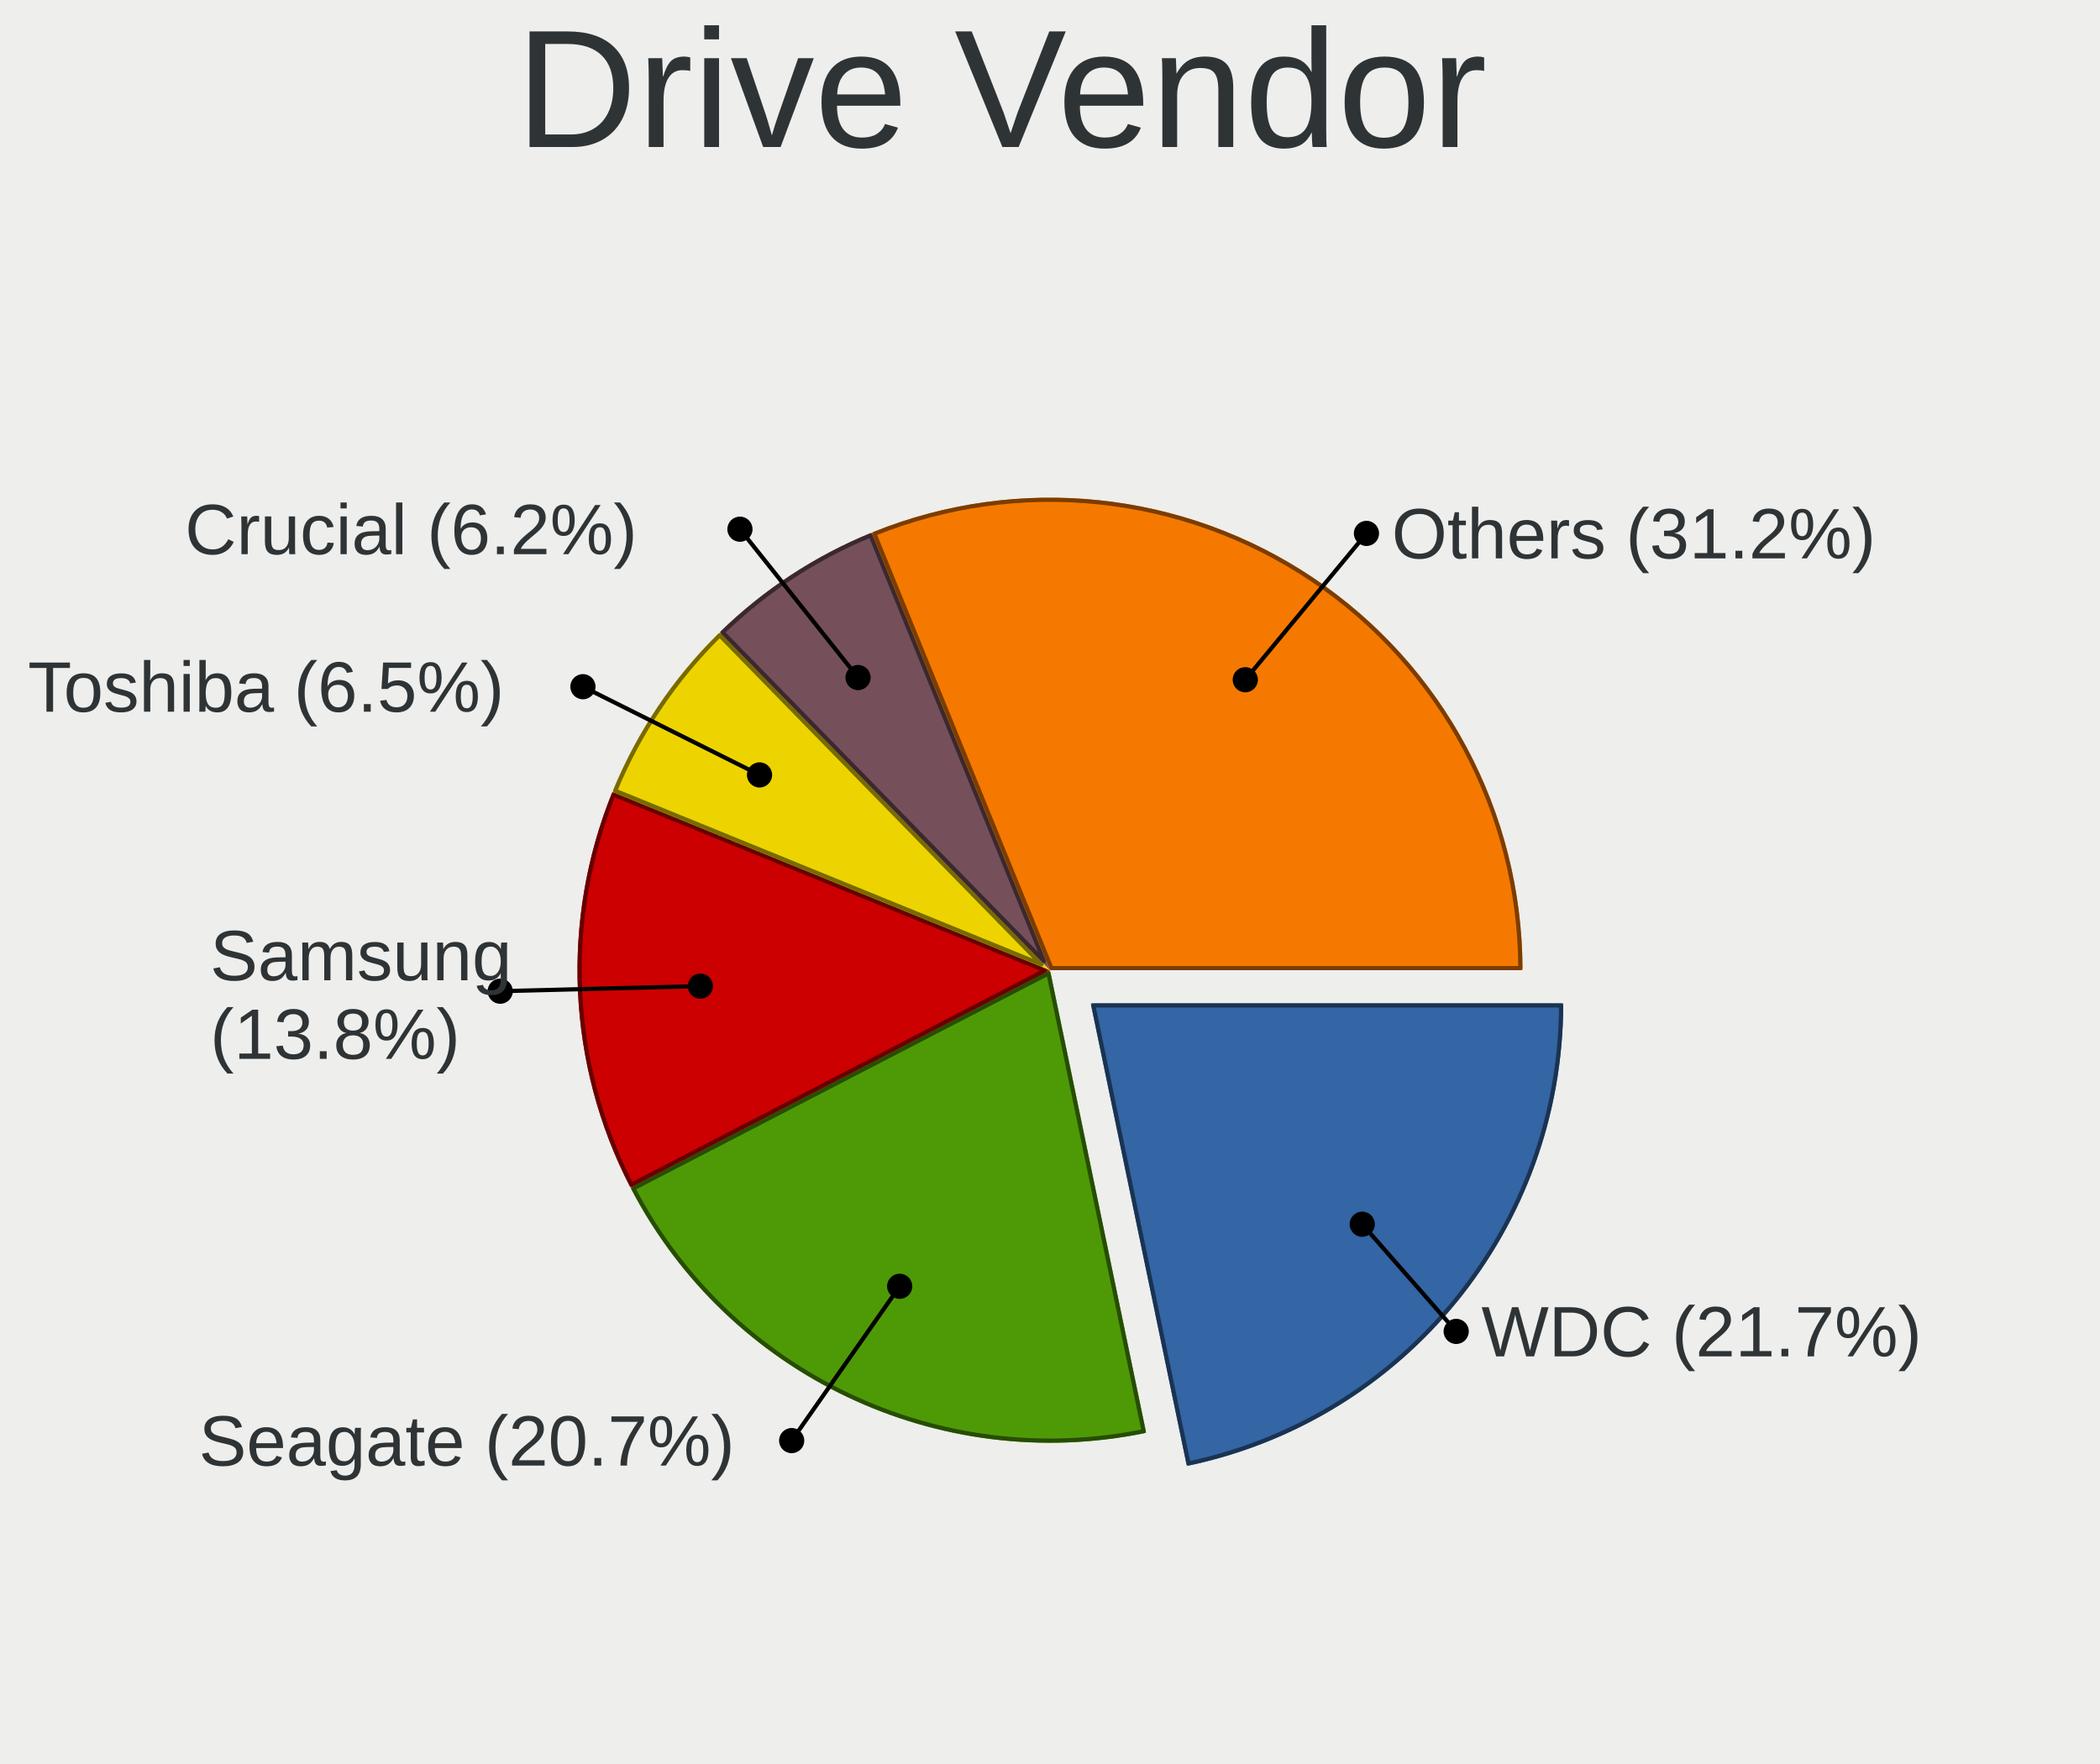
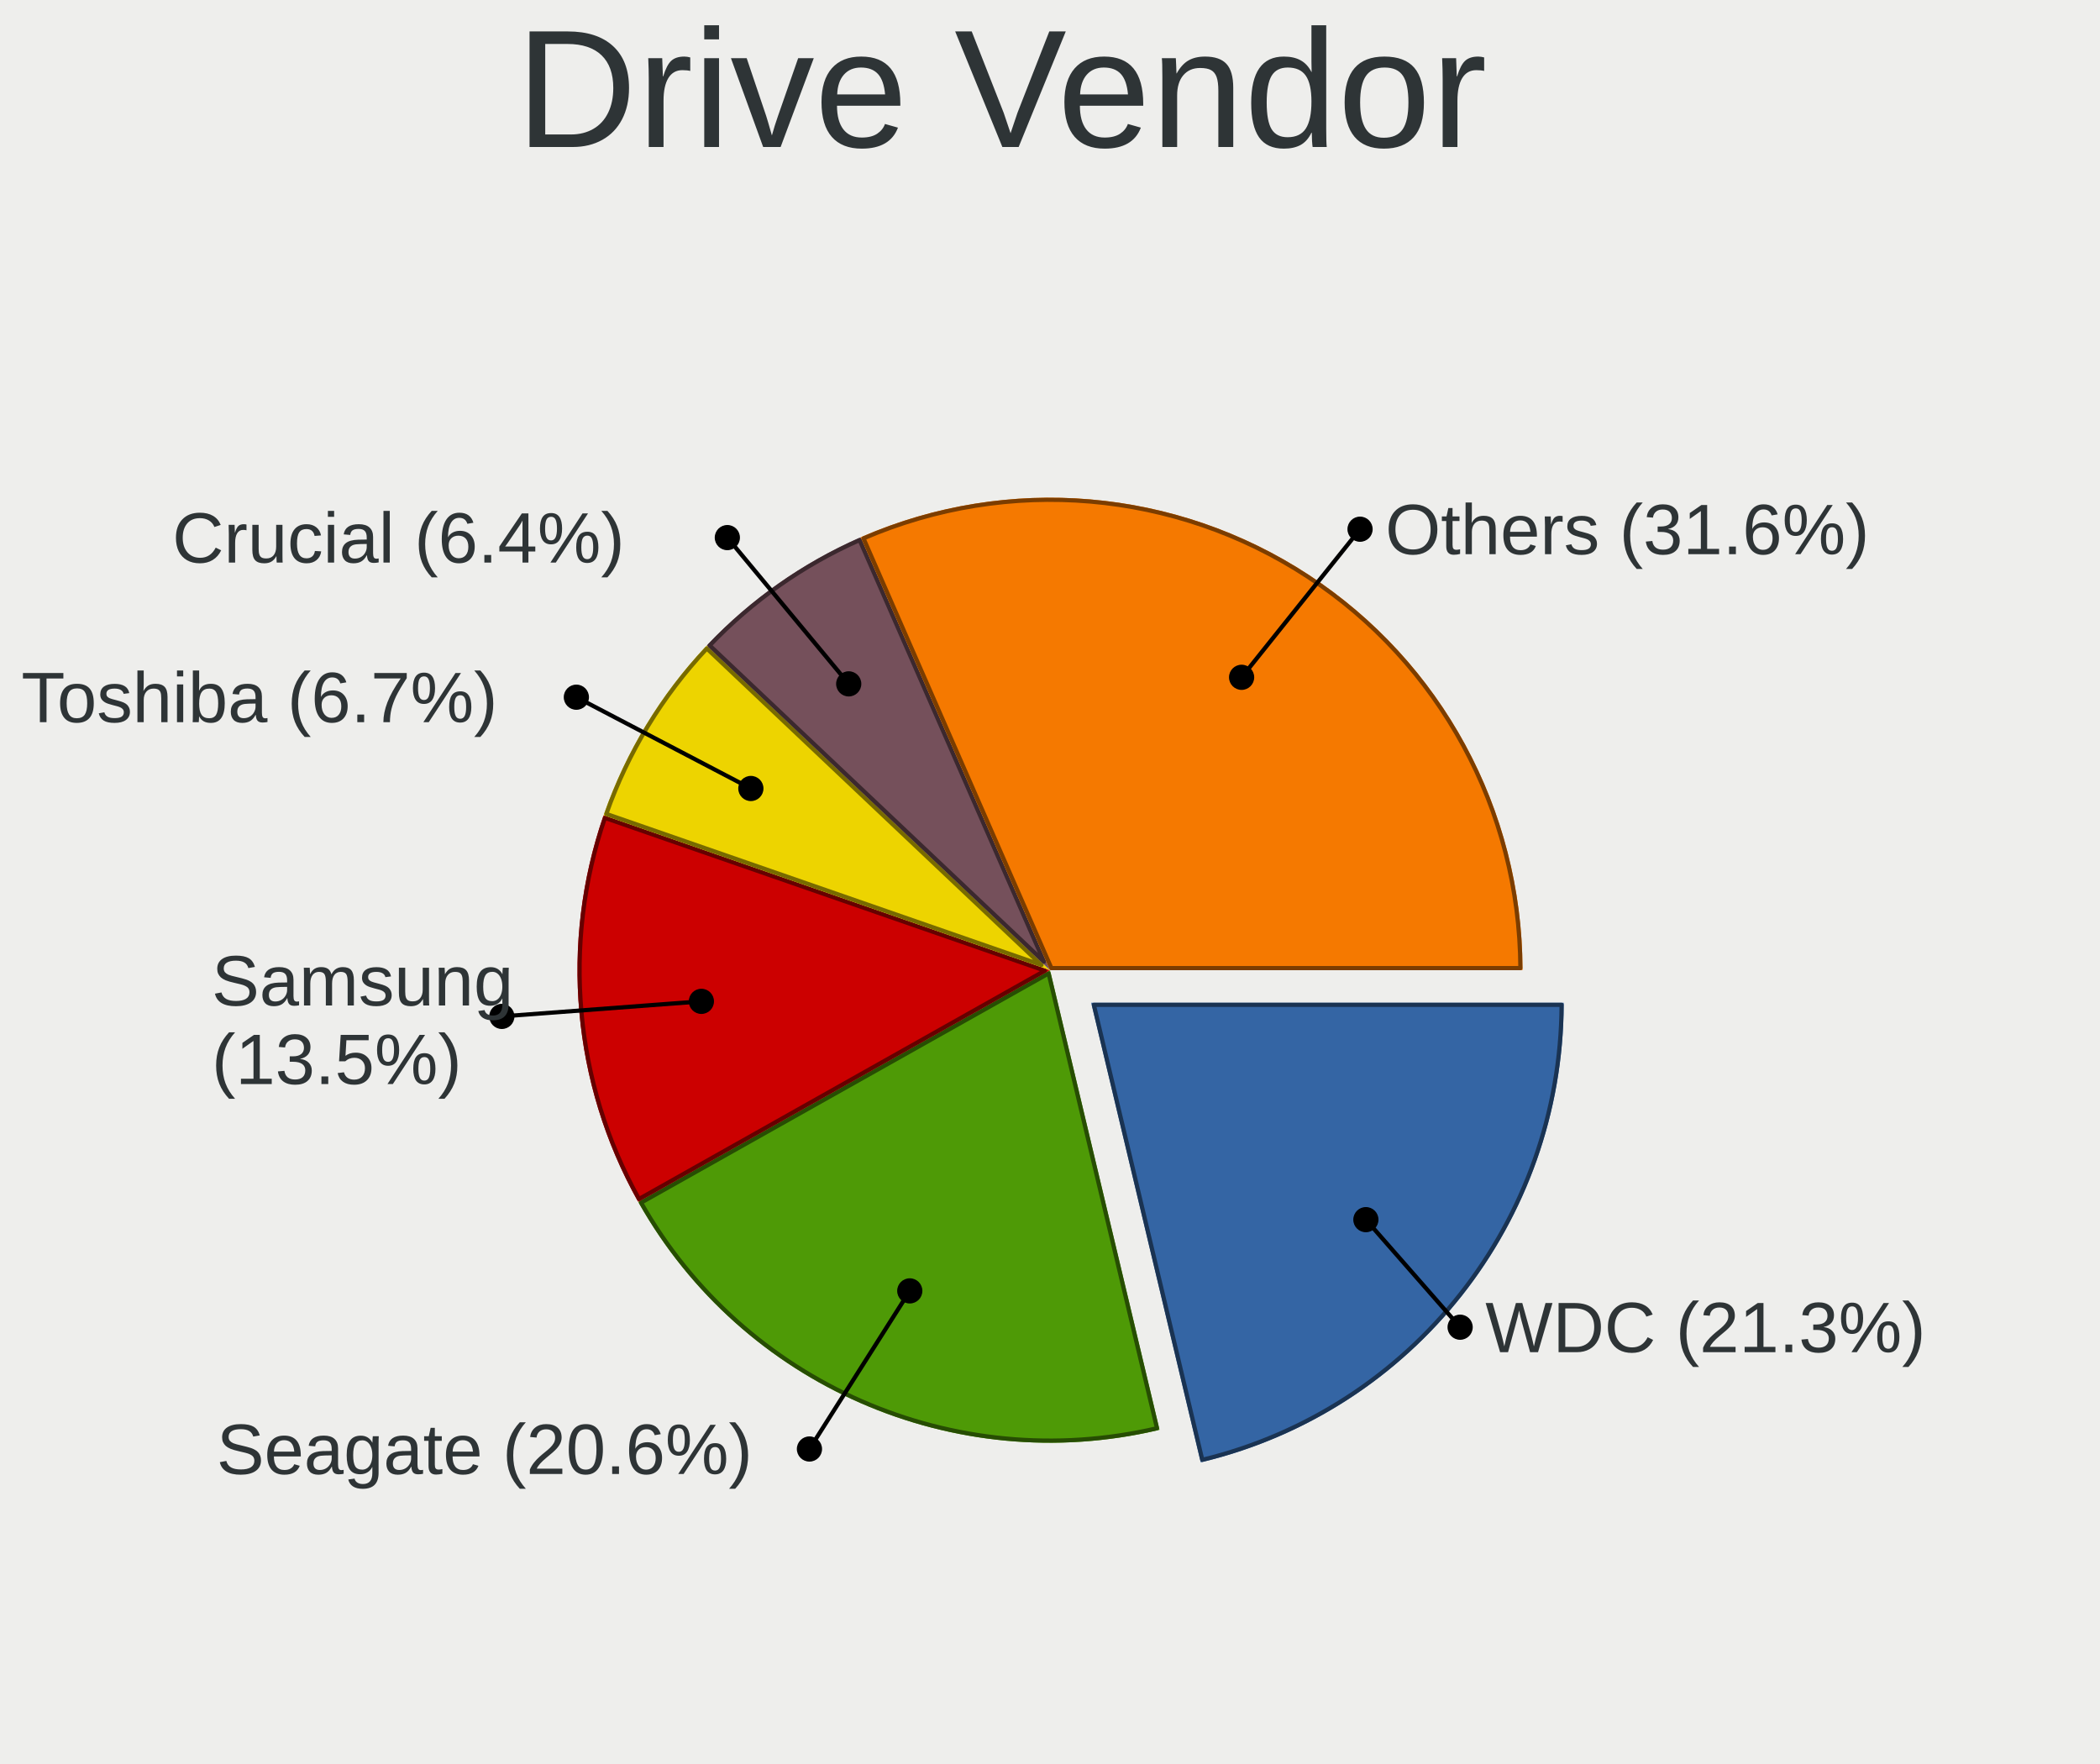
<svg xmlns="http://www.w3.org/2000/svg" width="500" height="420" version="1.0" id="ezcGraph">
  <defs />
  <g id="ezcGraphChart" color-rendering="optimizeQuality" shape-rendering="geometricPrecision" text-rendering="optimizeLegibility">
    <path d=" M 0,420 L 0,0 L 500,0 L 500,420 L 0,420 z " style="fill: #eeeeec; fill-opacity: 1.00; stroke: none;" id="ezcGraphPolygon_1" />
    <path d=" M 0,42 L 0,0 L 500,0 L 500,42 L 0,42 z " style="fill: #000000; fill-opacity: 0.00; stroke: none;" id="ezcGraphPolygon_2" />
-     <path d="M 259.70,238.89 L 372.20,238.89 A 112.50,112.50 0 0,1 282.59,349.04 z" style="fill: #3465a4; fill-opacity: 1.00; stroke: none; cursor: pointer;" id="ezcGraphCircleSector_4" />
-     <path d="M 260.31,239.39 L 371.70,239.39 A 112.00,112.00 0 0,1 282.97,348.44 z" style="fill: none; stroke: #1a3352; stroke-width: 1; stroke-opacity: 1.00; stroke-linecap: round; stroke-linejoin: round;" id="ezcGraphCircleSector_5" />
-     <path d="M 250.00,231.00 L 272.89,341.15 A 112.50,112.50 0 0,1 150.11,282.76 z" style="fill: #4e9a06; fill-opacity: 1.00; stroke: none; cursor: pointer;" id="ezcGraphCircleSector_6" />
-     <path d="M 249.64,231.75 L 272.30,340.76 A 112.00,112.00 0 0,1 150.79,282.97 z" style="fill: none; stroke: #274d03; stroke-width: 1; stroke-opacity: 1.00; stroke-linecap: round; stroke-linejoin: round;" id="ezcGraphCircleSector_7" />
-     <path d="M 250.00,231.00 L 150.11,282.76 A 112.50,112.50 0 0,1 145.82,188.54 z" style="fill: #cc0000; fill-opacity: 1.00; stroke: none; cursor: pointer;" id="ezcGraphCircleSector_8" />
-     <path d="M 248.81,231.05 L 150.33,282.08 A 112.00,112.00 0 0,1 146.09,189.19 z" style="fill: none; stroke: #660000; stroke-width: 1; stroke-opacity: 1.00; stroke-linecap: round; stroke-linejoin: round;" id="ezcGraphCircleSector_9" />
-     <path d="M 250.00,231.00 L 145.82,188.54 A 112.50,112.50 0 0,1 171.36,150.55 z" style="fill: #edd400; fill-opacity: 1.00; stroke: none; cursor: pointer;" id="ezcGraphCircleSector_10" />
-     <path d="M 247.96,229.63 L 146.47,188.27 A 112.00,112.00 0 0,1 171.35,151.26 z" style="fill: none; stroke: #776a00; stroke-width: 1; stroke-opacity: 1.00; stroke-linecap: round; stroke-linejoin: round;" id="ezcGraphCircleSector_11" />
-     <path d="M 250.00,231.00 L 171.36,150.55 A 112.50,112.50 0 0,1 207.54,126.82 z" style="fill: #75505b; fill-opacity: 1.00; stroke: none; cursor: pointer;" id="ezcGraphCircleSector_12" />
-     <path d="M 248.57,228.83 L 172.07,150.56 A 112.00,112.00 0 0,1 207.27,127.47 z" style="fill: none; stroke: #3b282e; stroke-width: 1; stroke-opacity: 1.00; stroke-linecap: round; stroke-linejoin: round;" id="ezcGraphCircleSector_13" />
-     <path d="M 250.00,231.00 L 207.54,126.82 A 112.50,112.50 0 0,1 362.50,231.00 z" style="fill: #f57900; fill-opacity: 1.00; stroke: none;" id="ezcGraphCircleSector_14" />
-     <path d="M 250.34,230.50 L 208.19,127.09 A 112.00,112.00 0 0,1 362.00,230.50 z" style="fill: none; stroke: #7b3d00; stroke-width: 1; stroke-opacity: 1.00; stroke-linecap: round; stroke-linejoin: round;" id="ezcGraphCircleSector_15" />
-     <path d=" M 204.296,161.318 L 176.177,126" style="fill: none; stroke: #000000; stroke-width: 1; stroke-opacity: 1.00; stroke-linecap: round; stroke-linejoin: round;" id="ezcGraphLine_16" />
-     <ellipse cx="204.296" cy="161.318" rx="3" ry="3" style="fill: #000000; fill-opacity: 1.00; stroke: none;" id="ezcGraphCircle_17" />
-     <ellipse cx="176.177" cy="126" rx="3" ry="3" style="fill: #000000; fill-opacity: 1.00; stroke: none;" id="ezcGraphCircle_18" />
-     <path d=" M 180.843,184.506 L 138.792,163.5" style="fill: none; stroke: #000000; stroke-width: 1; stroke-opacity: 1.00; stroke-linecap: round; stroke-linejoin: round;" id="ezcGraphLine_20" />
-     <ellipse cx="180.843" cy="184.506" rx="3" ry="3" style="fill: #000000; fill-opacity: 1.00; stroke: none;" id="ezcGraphCircle_21" />
-     <ellipse cx="138.792" cy="163.5" rx="3" ry="3" style="fill: #000000; fill-opacity: 1.00; stroke: none;" id="ezcGraphCircle_22" />
-     <path d=" M 166.753,234.793 L 119.1,236" style="fill: none; stroke: #000000; stroke-width: 1; stroke-opacity: 1.00; stroke-linecap: round; stroke-linejoin: round;" id="ezcGraphLine_24" />
-     <ellipse cx="166.753" cy="234.793" rx="3" ry="3" style="fill: #000000; fill-opacity: 1.00; stroke: none;" id="ezcGraphCircle_25" />
-     <ellipse cx="119.1" cy="236" rx="3" ry="3" style="fill: #000000; fill-opacity: 1.00; stroke: none;" id="ezcGraphCircle_26" />
-     <path d=" M 214.21,306.256 L 188.493,343" style="fill: none; stroke: #000000; stroke-width: 1; stroke-opacity: 1.00; stroke-linecap: round; stroke-linejoin: round;" id="ezcGraphLine_28" />
-     <ellipse cx="214.21" cy="306.256" rx="3" ry="3" style="fill: #000000; fill-opacity: 1.00; stroke: none;" id="ezcGraphCircle_29" />
-     <ellipse cx="188.493" cy="343" rx="3" ry="3" style="fill: #000000; fill-opacity: 1.00; stroke: none;" id="ezcGraphCircle_30" />
-     <path d=" M 296.495,161.843 L 325.347,127" style="fill: none; stroke: #000000; stroke-width: 1; stroke-opacity: 1.00; stroke-linecap: round; stroke-linejoin: round;" id="ezcGraphLine_32" />
-     <ellipse cx="296.495" cy="161.843" rx="3" ry="3" style="fill: #000000; fill-opacity: 1.00; stroke: none;" id="ezcGraphCircle_33" />
-     <ellipse cx="325.347" cy="127" rx="3" ry="3" style="fill: #000000; fill-opacity: 1.00; stroke: none;" id="ezcGraphCircle_34" />
-     <path d=" M 324.339,291.479 L 346.714,317" style="fill: none; stroke: #000000; stroke-width: 1; stroke-opacity: 1.00; stroke-linecap: round; stroke-linejoin: round;" id="ezcGraphLine_36" />
-     <ellipse cx="324.339" cy="291.479" rx="3" ry="3" style="fill: #000000; fill-opacity: 1.00; stroke: none;" id="ezcGraphCircle_37" />
-     <ellipse cx="346.714" cy="317" rx="3" ry="3" style="fill: #000000; fill-opacity: 1.00; stroke: none;" id="ezcGraphCircle_38" />
+     <path d="M 259.81,238.75 L 372.31,238.75 A 112.50,112.50 0 0,1 285.89,348.18 z" style="fill: #3465a4; fill-opacity: 1.00; stroke: none; cursor: pointer;" id="ezcGraphCircleSector_4" />
+     <path d="M 260.44,239.25 L 371.81,239.25 A 112.00,112.00 0 0,1 286.26,347.58 z" style="fill: none; stroke: #1a3352; stroke-width: 1; stroke-opacity: 1.00; stroke-linecap: round; stroke-linejoin: round;" id="ezcGraphCircleSector_5" />
+     <path d="M 250.00,231.00 L 276.08,340.44 A 112.50,112.50 0 0,1 151.95,286.16 z" style="fill: #4e9a06; fill-opacity: 1.00; stroke: none; cursor: pointer;" id="ezcGraphCircleSector_6" />
+     <path d="M 249.67,231.76 L 275.48,340.06 A 112.00,112.00 0 0,1 152.63,286.35 z" style="fill: none; stroke: #274d03; stroke-width: 1; stroke-opacity: 1.00; stroke-linecap: round; stroke-linejoin: round;" id="ezcGraphCircleSector_7" />
+     <path d="M 250.00,231.00 L 151.95,286.16 A 112.50,112.50 0 0,1 143.72,194.10 z" style="fill: #cc0000; fill-opacity: 1.00; stroke: none; cursor: pointer;" id="ezcGraphCircleSector_8" />
+     <path d="M 248.79,231.11 L 152.14,285.48 A 112.00,112.00 0 0,1 144.03,194.73 z" style="fill: none; stroke: #660000; stroke-width: 1; stroke-opacity: 1.00; stroke-linecap: round; stroke-linejoin: round;" id="ezcGraphCircleSector_9" />
+     <path d="M 250.00,231.00 L 143.72,194.10 A 112.50,112.50 0 0,1 168.27,153.70 z" style="fill: #edd400; fill-opacity: 1.00; stroke: none; cursor: pointer;" id="ezcGraphCircleSector_10" />
+     <path d="M 247.97,229.76 L 144.36,193.79 A 112.00,112.00 0 0,1 168.29,154.40 z" style="fill: none; stroke: #776a00; stroke-width: 1; stroke-opacity: 1.00; stroke-linecap: round; stroke-linejoin: round;" id="ezcGraphCircleSector_11" />
+     <path d="M 250.00,231.00 L 168.27,153.70 A 112.50,112.50 0 0,1 204.93,127.92 z" style="fill: #75505b; fill-opacity: 1.00; stroke: none; cursor: pointer;" id="ezcGraphCircleSector_12" />
+     <path d="M 248.56,228.95 L 168.97,153.68 A 112.00,112.00 0 0,1 204.67,128.58 z" style="fill: none; stroke: #3b282e; stroke-width: 1; stroke-opacity: 1.00; stroke-linecap: round; stroke-linejoin: round;" id="ezcGraphCircleSector_13" />
+     <path d="M 250.00,231.00 L 204.93,127.92 A 112.50,112.50 0 0,1 362.50,231.00 z" style="fill: #f57900; fill-opacity: 1.00; stroke: none;" id="ezcGraphCircleSector_14" />
+     <path d="M 250.33,230.50 L 205.59,128.18 A 112.00,112.00 0 0,1 362.00,230.50 z" style="fill: none; stroke: #7b3d00; stroke-width: 1; stroke-opacity: 1.00; stroke-linecap: round; stroke-linejoin: round;" id="ezcGraphCircleSector_15" />
+     <path d=" M 202.075,162.826 L 173.176,128" style="fill: none; stroke: #000000; stroke-width: 1; stroke-opacity: 1.00; stroke-linecap: round; stroke-linejoin: round;" id="ezcGraphLine_16" />
+     <ellipse cx="202.075" cy="162.826" rx="3" ry="3" style="fill: #000000; fill-opacity: 1.00; stroke: none;" id="ezcGraphCircle_17" />
+     <ellipse cx="173.176" cy="128" rx="3" ry="3" style="fill: #000000; fill-opacity: 1.00; stroke: none;" id="ezcGraphCircle_18" />
+     <path d=" M 178.777,187.736 L 137.229,166" style="fill: none; stroke: #000000; stroke-width: 1; stroke-opacity: 1.00; stroke-linecap: round; stroke-linejoin: round;" id="ezcGraphLine_20" />
+     <ellipse cx="178.777" cy="187.736" rx="3" ry="3" style="fill: #000000; fill-opacity: 1.00; stroke: none;" id="ezcGraphCircle_21" />
+     <ellipse cx="137.229" cy="166" rx="3" ry="3" style="fill: #000000; fill-opacity: 1.00; stroke: none;" id="ezcGraphCircle_22" />
+     <path d=" M 166.997,238.417 L 119.485,242" style="fill: none; stroke: #000000; stroke-width: 1; stroke-opacity: 1.00; stroke-linecap: round; stroke-linejoin: round;" id="ezcGraphLine_24" />
+     <ellipse cx="166.997" cy="238.417" rx="3" ry="3" style="fill: #000000; fill-opacity: 1.00; stroke: none;" id="ezcGraphCircle_25" />
+     <ellipse cx="119.485" cy="242" rx="3" ry="3" style="fill: #000000; fill-opacity: 1.00; stroke: none;" id="ezcGraphCircle_26" />
+     <path d=" M 216.615,307.354 L 192.726,345" style="fill: none; stroke: #000000; stroke-width: 1; stroke-opacity: 1.00; stroke-linecap: round; stroke-linejoin: round;" id="ezcGraphLine_28" />
+     <ellipse cx="216.615" cy="307.354" rx="3" ry="3" style="fill: #000000; fill-opacity: 1.00; stroke: none;" id="ezcGraphCircle_29" />
+     <ellipse cx="192.726" cy="345" rx="3" ry="3" style="fill: #000000; fill-opacity: 1.00; stroke: none;" id="ezcGraphCircle_30" />
+     <path d=" M 295.62,161.263 L 323.823,126" style="fill: none; stroke: #000000; stroke-width: 1; stroke-opacity: 1.00; stroke-linecap: round; stroke-linejoin: round;" id="ezcGraphLine_32" />
+     <ellipse cx="295.62" cy="161.263" rx="3" ry="3" style="fill: #000000; fill-opacity: 1.00; stroke: none;" id="ezcGraphCircle_33" />
+     <ellipse cx="323.823" cy="126" rx="3" ry="3" style="fill: #000000; fill-opacity: 1.00; stroke: none;" id="ezcGraphCircle_34" />
+     <path d=" M 325.21,290.393 L 347.651,316" style="fill: none; stroke: #000000; stroke-width: 1; stroke-opacity: 1.00; stroke-linecap: round; stroke-linejoin: round;" id="ezcGraphLine_36" />
+     <ellipse cx="325.21" cy="290.393" rx="3" ry="3" style="fill: #000000; fill-opacity: 1.00; stroke: none;" id="ezcGraphCircle_37" />
+     <ellipse cx="347.651" cy="316" rx="3" ry="3" style="fill: #000000; fill-opacity: 1.00; stroke: none;" id="ezcGraphCircle_38" />
    <g id="ezcGraphTextBox_3">
      <path d=" M 122.3,42 L 122.3,0.5 L 378.2,0.5 L 378.2,42 L 122.3,42 z " style="fill: #ffffff; fill-opacity: 0.00; stroke: none;" id="ezcGraphPolygon_40" />
      <text id="ezcGraphTextBox_3_text" x="122.8" text-length="254.4px" y="35" style="font-size: 40px; font-family: 'Arial'; fill: #2e3436; fill-opacity: 1.00; stroke: none;">Drive Vendor</text>
    </g>
    <g id="ezcGraphTextBox_19" style=" cursor: pointer;">
-       <path d=" M 43.537,135.5 L 43.537,117 L 171.177,117 L 171.177,135.5 L 43.537,135.5 z " style="fill: #ffffff; fill-opacity: 0.00; stroke: none;" id="ezcGraphPolygon_41" />
-       <text id="ezcGraphTextBox_19_text" x="44.037" text-length="126.14px" y="131.95" style="font-size: 17px; font-family: 'Arial'; fill: #2e3436; fill-opacity: 1.00; stroke: none;">Crucial (6.2%)</text>
+       <path d=" M 40.536,137.5 L 40.536,119 L 168.176,119 L 168.176,137.5 L 40.536,137.5 z " style="fill: #ffffff; fill-opacity: 0.00; stroke: none;" id="ezcGraphPolygon_41" />
+       <text id="ezcGraphTextBox_19_text" x="41.036" text-length="126.14px" y="133.95" style="font-size: 17px; font-family: 'Arial'; fill: #2e3436; fill-opacity: 1.00; stroke: none;">Crucial (6.4%)</text>
    </g>
    <g id="ezcGraphTextBox_23" style=" cursor: pointer;">
-       <path d=" M 6.152,173 L 6.152,154.5 L 133.792,154.5 L 133.792,173 L 6.152,173 z " style="fill: #ffffff; fill-opacity: 0.00; stroke: none;" id="ezcGraphPolygon_42" />
-       <text id="ezcGraphTextBox_23_text" x="6.652" text-length="126.14px" y="169.45" style="font-size: 17px; font-family: 'Arial'; fill: #2e3436; fill-opacity: 1.00; stroke: none;">Toshiba (6.5%)</text>
+       <path d=" M 4.589,175.5 L 4.589,157 L 132.229,157 L 132.229,175.5 L 4.589,175.5 z " style="fill: #ffffff; fill-opacity: 0.00; stroke: none;" id="ezcGraphPolygon_42" />
+       <text id="ezcGraphTextBox_23_text" x="5.089" text-length="126.14px" y="171.95" style="font-size: 17px; font-family: 'Arial'; fill: #2e3436; fill-opacity: 1.00; stroke: none;">Toshiba (6.7%)</text>
    </g>
    <g id="ezcGraphTextBox_27" style=" cursor: pointer;">
-       <path d=" M 49.53,254.05 L 49.53,218.45 L 114.1,218.45 L 114.1,254.05 L 49.53,254.05 z " style="fill: #ffffff; fill-opacity: 0.00; stroke: none;" id="ezcGraphPolygon_43" />
-       <text id="ezcGraphTextBox_27_text" x="50.03" text-length="63.07px" y="233.4" style="font-size: 17px; font-family: 'Arial'; fill: #2e3436; fill-opacity: 1.00; stroke: none;">Samsung</text>
-       <text id="ezcGraphTextBox_27_text" x="50.03" text-length="63.07px" y="252.1" style="font-size: 17px; font-family: 'Arial'; fill: #2e3436; fill-opacity: 1.00; stroke: none;">(13.8%)</text>
+       <path d=" M 49.915,260.05 L 49.915,224.45 L 114.485,224.45 L 114.485,260.05 L 49.915,260.05 z " style="fill: #ffffff; fill-opacity: 0.00; stroke: none;" id="ezcGraphPolygon_43" />
+       <text id="ezcGraphTextBox_27_text" x="50.415" text-length="63.07px" y="239.4" style="font-size: 17px; font-family: 'Arial'; fill: #2e3436; fill-opacity: 1.00; stroke: none;">Samsung</text>
+       <text id="ezcGraphTextBox_27_text" x="50.415" text-length="63.07px" y="258.1" style="font-size: 17px; font-family: 'Arial'; fill: #2e3436; fill-opacity: 1.00; stroke: none;">(13.5%)</text>
    </g>
    <g id="ezcGraphTextBox_31" style=" cursor: pointer;">
-       <path d=" M 46.843,352.5 L 46.843,334 L 183.493,334 L 183.493,352.5 L 46.843,352.5 z " style="fill: #ffffff; fill-opacity: 0.00; stroke: none;" id="ezcGraphPolygon_44" />
-       <text id="ezcGraphTextBox_31_text" x="47.343" text-length="135.15px" y="348.95" style="font-size: 17px; font-family: 'Arial'; fill: #2e3436; fill-opacity: 1.00; stroke: none;">Seagate (20.7%)</text>
+       <path d=" M 51.076,354.5 L 51.076,336 L 187.726,336 L 187.726,354.5 L 51.076,354.5 z " style="fill: #ffffff; fill-opacity: 0.00; stroke: none;" id="ezcGraphPolygon_44" />
+       <text id="ezcGraphTextBox_31_text" x="51.576" text-length="135.15px" y="350.95" style="font-size: 17px; font-family: 'Arial'; fill: #2e3436; fill-opacity: 1.00; stroke: none;">Seagate (20.6%)</text>
    </g>
    <g id="ezcGraphTextBox_35">
-       <path d=" M 330.847,136.5 L 330.847,118 L 458.487,118 L 458.487,136.5 L 330.847,136.5 z " style="fill: #ffffff; fill-opacity: 0.00; stroke: none;" id="ezcGraphPolygon_45" />
-       <text id="ezcGraphTextBox_35_text" x="331.347" text-length="126.14px" y="132.95" style="font-size: 17px; font-family: 'Arial'; fill: #2e3436; fill-opacity: 1.00; stroke: none;">Others (31.2%)</text>
+       <path d=" M 329.323,135.5 L 329.323,117 L 456.963,117 L 456.963,135.5 L 329.323,135.5 z " style="fill: #ffffff; fill-opacity: 0.00; stroke: none;" id="ezcGraphPolygon_45" />
+       <text id="ezcGraphTextBox_35_text" x="329.823" text-length="126.14px" y="131.95" style="font-size: 17px; font-family: 'Arial'; fill: #2e3436; fill-opacity: 1.00; stroke: none;">Others (31.6%)</text>
    </g>
    <g id="ezcGraphTextBox_39" style=" cursor: pointer;">
-       <path d=" M 352.214,326.5 L 352.214,308 L 452.824,308 L 452.824,326.5 L 352.214,326.5 z " style="fill: #ffffff; fill-opacity: 0.00; stroke: none;" id="ezcGraphPolygon_46" />
-       <text id="ezcGraphTextBox_39_text" x="352.714" text-length="99.11px" y="322.95" style="font-size: 17px; font-family: 'Arial'; fill: #2e3436; fill-opacity: 1.00; stroke: none;">WDC (21.7%)</text>
+       <path d=" M 353.151,325.5 L 353.151,307 L 453.762,307 L 453.762,325.5 L 353.151,325.5 z " style="fill: #ffffff; fill-opacity: 0.00; stroke: none;" id="ezcGraphPolygon_46" />
+       <text id="ezcGraphTextBox_39_text" x="353.651" text-length="99.11px" y="321.95" style="font-size: 17px; font-family: 'Arial'; fill: #2e3436; fill-opacity: 1.00; stroke: none;">WDC (21.3%)</text>
    </g>
  </g>
</svg>
